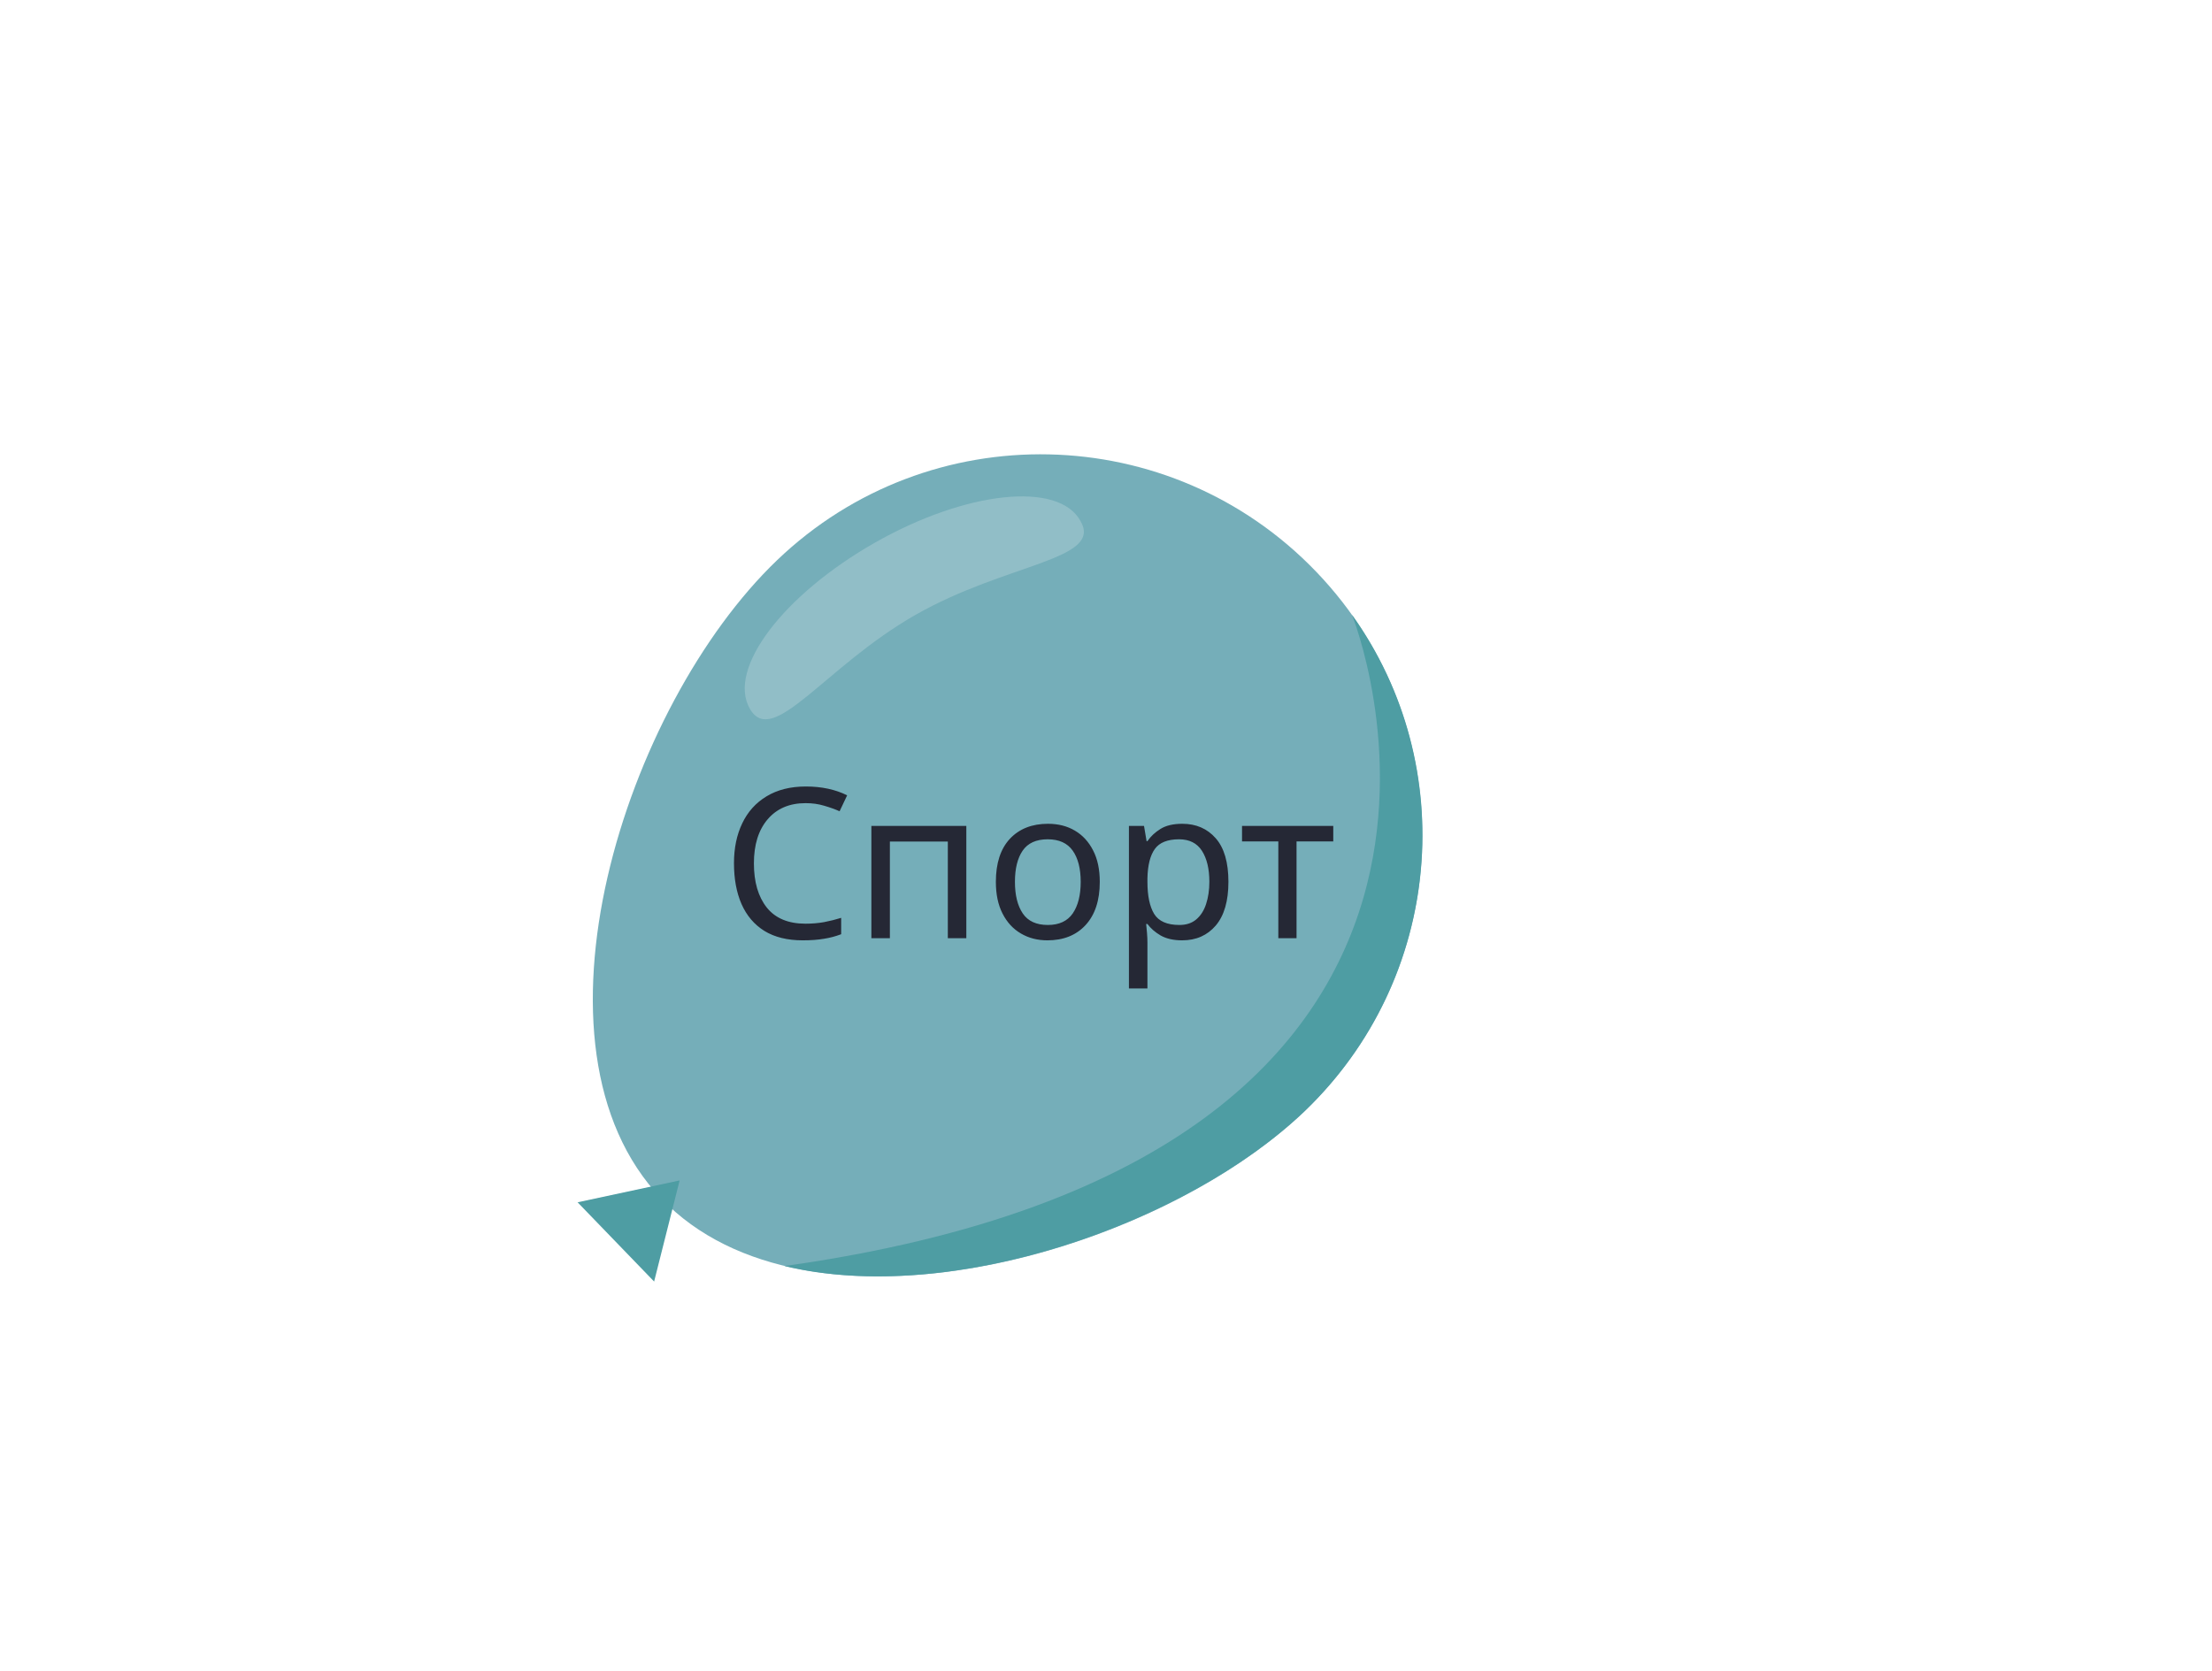
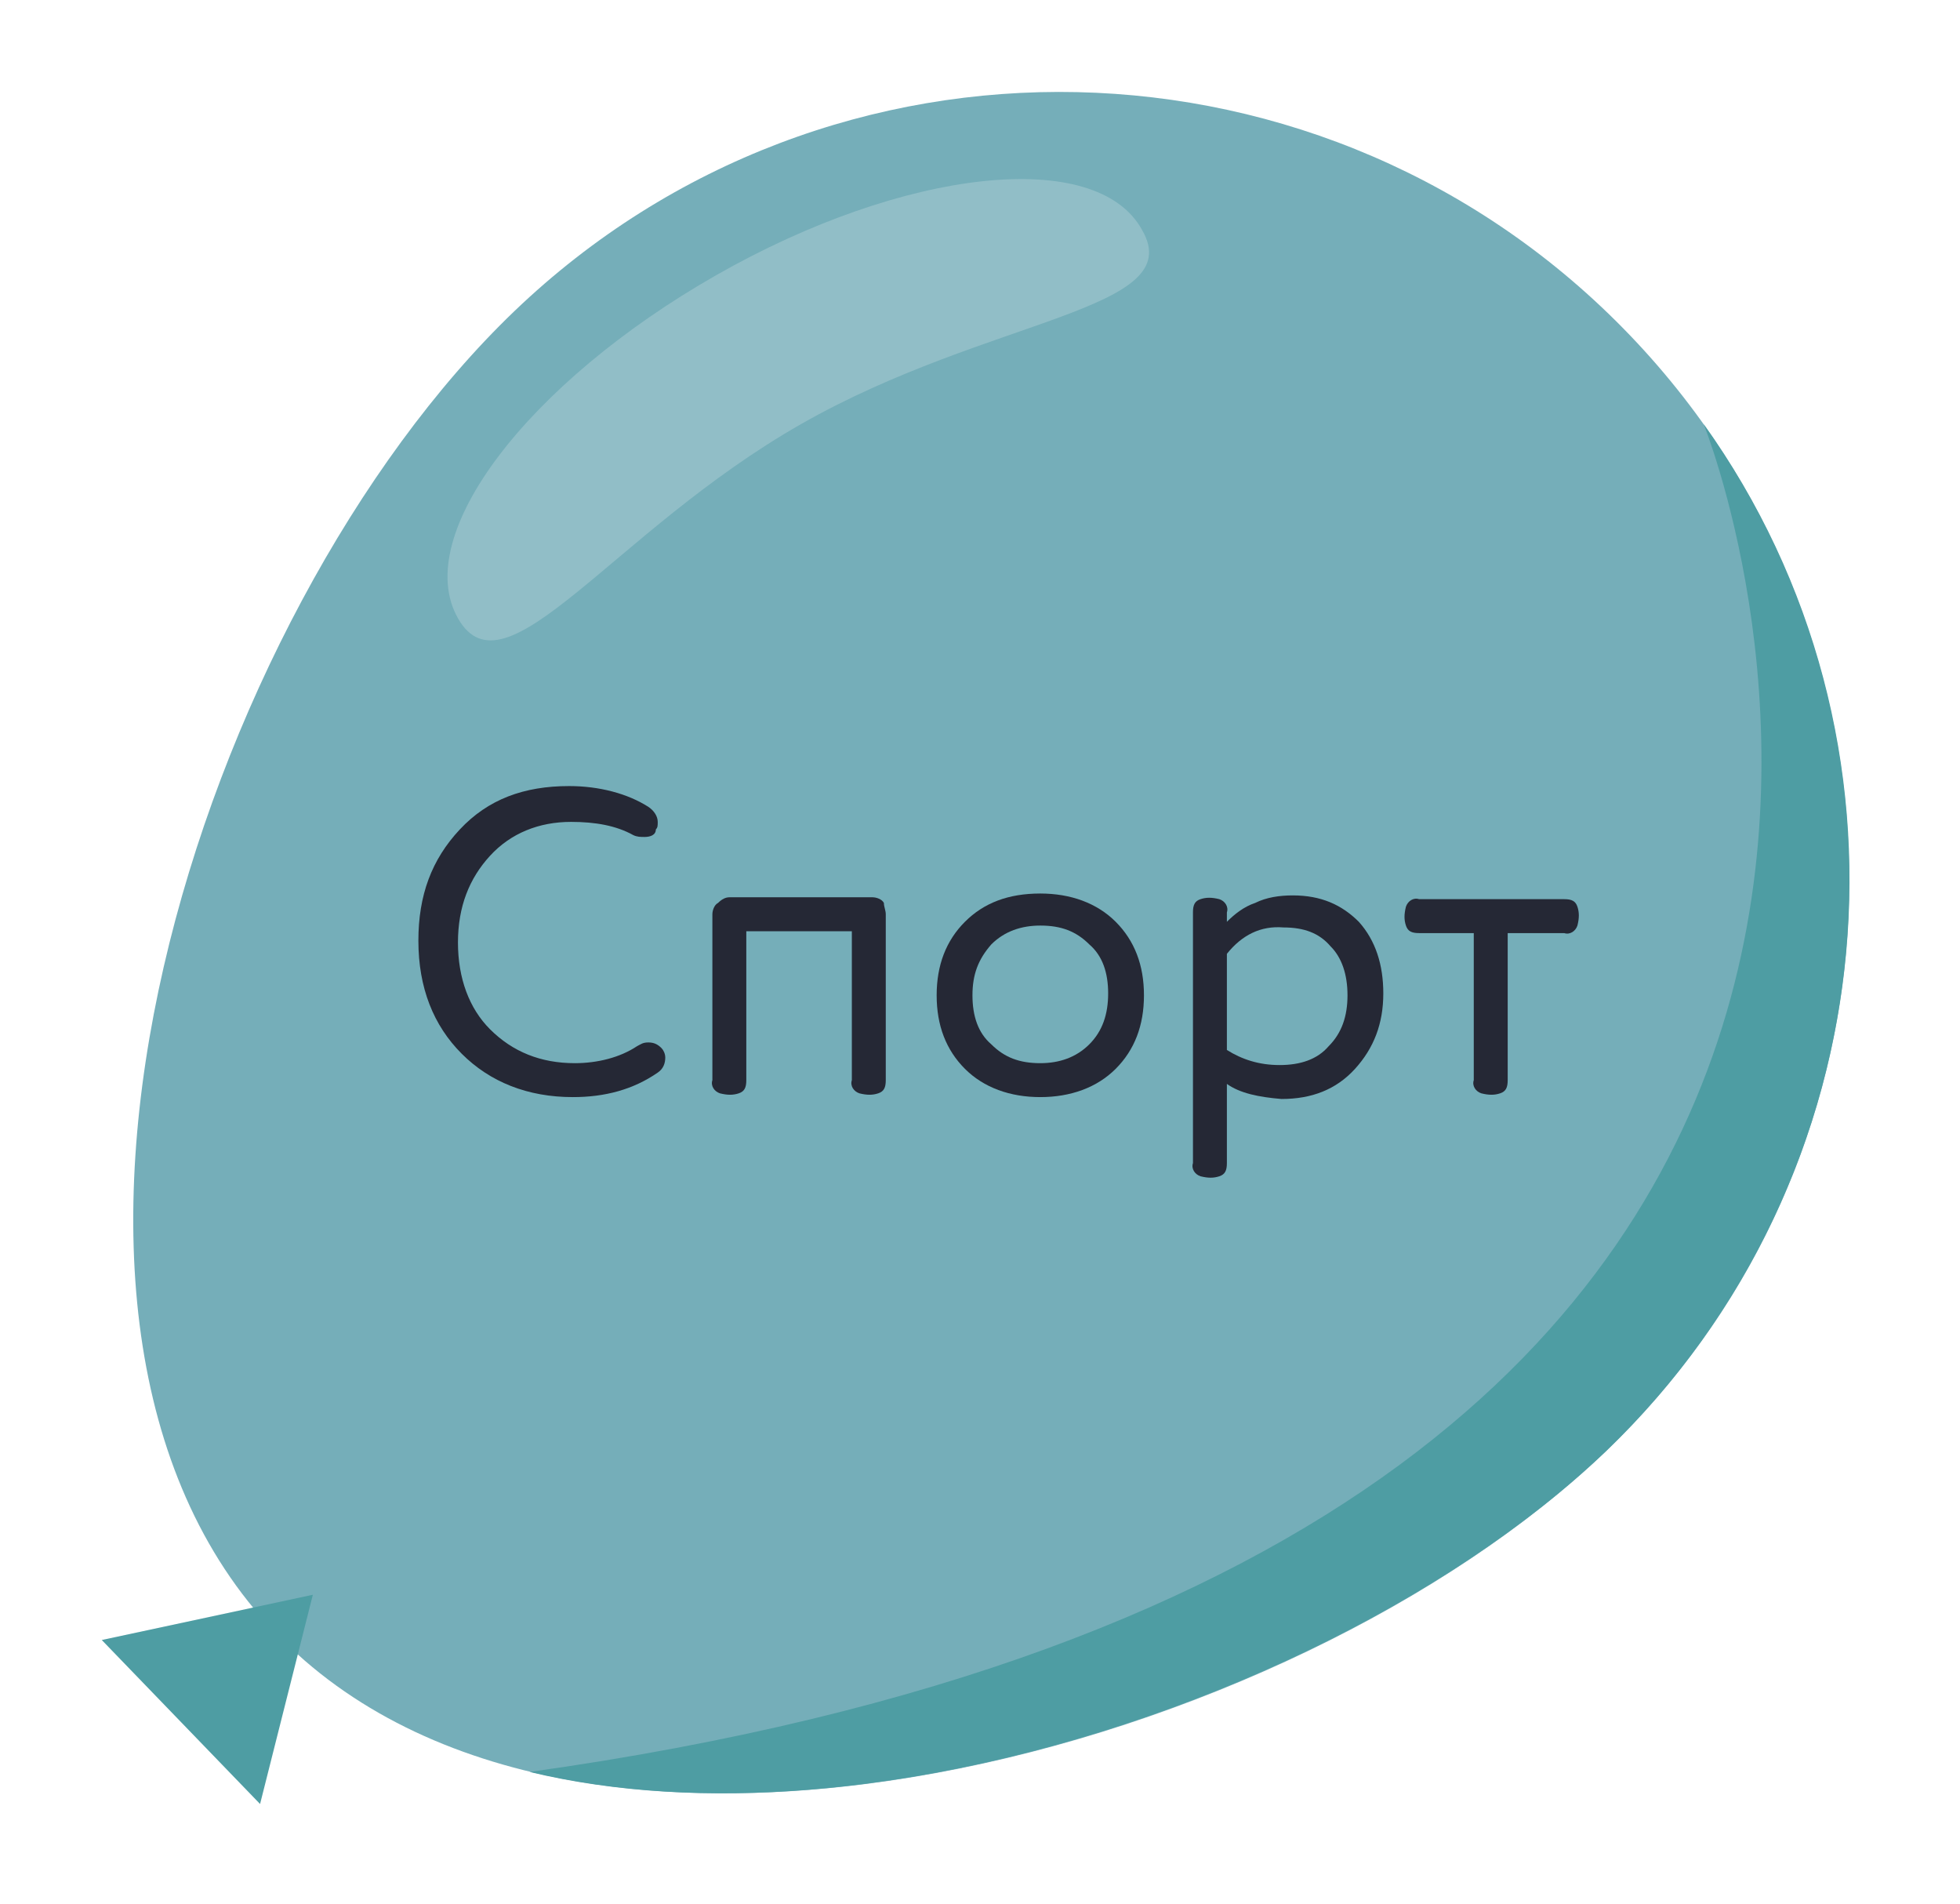
- <svg xmlns="http://www.w3.org/2000/svg" version="1.1" x="0px" y="0px" viewBox="0 0 242.8 183.4" enable-background="new 0 0 242.8 183.4" xml:space="preserve">
+ <svg xmlns="http://www.w3.org/2000/svg" version="1.1" id="Слой_1" x="0px" y="0px" viewBox="0 0 104 101" style="enable-background:new 0 0 104 101;" xml:space="preserve">
+   <style type="text/css">
+ 	.st0{fill:#75AEB9;}
+ 	.st1{fill:#4E9DA3;}
+ 	.st2{fill:#91BEC7;}
+ 	.st3{fill:none;}
+ 	.st4{enable-background:new    ;}
+ 	.st5{fill:#252835;}
+ </style>
  <g id="Sky">
</g>
  <g id="Clouds">
</g>
  <g id="Button">
</g>
  <g id="B_1">
</g>
  <g id="B2">
</g>
  <g id="B3">
</g>
  <g id="B4">
</g>
  <g id="B5">
</g>
  <g id="B6">
</g>
  <g id="B7">
</g>
  <g id="B8">
</g>
  <g id="B9">
</g>
  <g id="B10">
</g>
  <g id="B11">
</g>
  <g id="B12">
</g>
  <g id="B13">
</g>
  <g id="B14">
</g>
  <g id="B15">
</g>
  <g id="Head">
</g>
  <g id="B16">
</g>
  <g id="B17">
</g>
  <g id="B18">
</g>
  <g id="B19">
</g>
  <g id="B20">
</g>
  <g id="B21">
</g>
  <g id="B22">
</g>
  <g id="B23">
</g>
  <g id="B24">
    <g>
-       <path fill="#75AEB9" d="M143.2,122c-16.7,16-54.6,26.3-70.6,9.6s-4-54.1,12.7-70.1s43.2-15.4,59.2,1.3S159.9,106,143.2,122z" />
-       <polygon fill="#4E9DA3" points="74.6,129.6 63.4,132 71.8,140.7   " />
-       <path fill="#4E9DA3" d="M143.2,122c15.2-14.6,17.1-37.9,5.2-54.5l0,0c0,0,24,59.4-62.3,71.5C104.4,143.4,130.2,134.4,143.2,122z" />
+       <path class="st0" d="M85.2,77c-16.7,16-54.6,26.3-70.6,9.6s-4-54.1,12.7-70.1s43.2-15.4,59.2,1.3S101.9,61,85.2,77z" />
+       <polygon class="st1" points="16.6,84.6 5.4,87 13.8,95.7   " />
+       <path class="st1" d="M85.2,77c15.2-14.6,17.1-37.9,5.2-54.5l0,0c0,0,24,59.4-62.3,71.5C46.4,98.4,72.2,89.4,85.2,77z" />
    </g>
-     <path fill="#91BEC7" d="M100.5,67.5c-10,5.7-15.7,14.7-18.2,10.3C79.8,73.4,86,65.3,96,59.6s20.2-6.8,22.6-2.4   C121.1,61.5,110.5,61.8,100.5,67.5z" />
+     <path class="st2" d="M42.5,22.5c-10,5.7-15.7,14.7-18.2,10.3C21.8,28.4,28,20.3,38,14.6s20.2-6.8,22.6-2.4   C63.1,16.5,52.5,16.8,42.5,22.5z" />
    <g>
-       <rect x="79.2" y="86.9" fill="none" width="87.7" height="30.9" />
-       <text transform="matrix(1 0 0 1 79.1587 103.0058)" fill="#252835" font-family="'CirceRounded-Regular'" font-size="23">Спорт</text>
+       <rect x="21.2" y="41.9" class="st3" width="87.7" height="30.9" />
+       <g class="st4">
+         <path class="st5" d="M34.2,44.4c-0.2,0-0.4,0-0.6-0.1c-0.9-0.5-2-0.7-3.3-0.7c-1.7,0-3.2,0.6-4.3,1.8c-1.1,1.2-1.7,2.7-1.7,4.6     c0,1.9,0.6,3.5,1.7,4.6c1.2,1.2,2.7,1.8,4.5,1.8c1.2,0,2.4-0.3,3.3-0.9c0.2-0.1,0.3-0.2,0.6-0.2c0.3,0,0.5,0.1,0.7,0.3     c0.1,0.1,0.2,0.3,0.2,0.5c0,0.3-0.1,0.6-0.4,0.8c-1.3,0.9-2.8,1.3-4.5,1.3c-2.4,0-4.4-0.8-5.9-2.3c-1.5-1.5-2.3-3.5-2.3-6     c0-2.4,0.7-4.3,2.2-5.9c1.5-1.6,3.4-2.3,5.8-2.3c1.6,0,3.1,0.4,4.2,1.1c0.3,0.2,0.5,0.5,0.5,0.8c0,0.2,0,0.3-0.1,0.4     C34.8,44.3,34.5,44.4,34.2,44.4z" />
+         <path class="st5" d="M47,48.5v8.8c0,0.4-0.1,0.6-0.4,0.7c-0.3,0.1-0.6,0.1-1,0c-0.3-0.1-0.5-0.4-0.4-0.7v-7.9h-5.6v7.9     c0,0.4-0.1,0.6-0.4,0.7c-0.3,0.1-0.6,0.1-1,0c-0.3-0.1-0.5-0.4-0.4-0.7v-8.8c0-0.2,0.1-0.5,0.3-0.6c0.2-0.2,0.4-0.3,0.6-0.3h7.6     c0.2,0,0.5,0.1,0.6,0.3C46.9,48.1,47,48.3,47,48.5z" />
+         <path class="st5" d="M51.2,56.7c-1-1-1.5-2.3-1.5-3.9c0-1.6,0.5-2.9,1.5-3.9c1-1,2.3-1.5,4-1.5c1.6,0,3,0.5,4,1.5     c1,1,1.5,2.3,1.5,3.9c0,1.6-0.5,2.9-1.5,3.9c-1,1-2.4,1.5-4,1.5S52.2,57.7,51.2,56.7z M51.6,52.8c0,1.1,0.3,2,1,2.6     c0.7,0.7,1.5,1,2.6,1c1,0,1.9-0.3,2.6-1c0.7-0.7,1-1.6,1-2.7c0-1.1-0.3-2-1-2.6c-0.7-0.7-1.5-1-2.6-1c-1,0-1.9,0.3-2.6,1     C51.9,50.9,51.6,51.7,51.6,52.8z" />
+         <path class="st5" d="M65.1,57.5v4.2c0,0.4-0.1,0.6-0.4,0.7c-0.3,0.1-0.6,0.1-1,0c-0.3-0.1-0.5-0.4-0.4-0.7V48.4     c0-0.4,0.1-0.6,0.4-0.7c0.3-0.1,0.6-0.1,1,0c0.3,0.1,0.5,0.4,0.4,0.7v0.5c0.4-0.4,0.9-0.8,1.5-1c0.6-0.3,1.3-0.4,2-0.4     c1.5,0,2.6,0.5,3.5,1.4c0.9,1,1.3,2.3,1.3,3.8c0,1.6-0.5,2.9-1.5,4c-1,1.1-2.3,1.6-3.9,1.6C66.8,58.2,65.8,58,65.1,57.5z      M65.1,50.6v5.1c0.8,0.5,1.7,0.8,2.8,0.8c1.1,0,2-0.3,2.6-1c0.7-0.7,1-1.6,1-2.7c0-1.1-0.3-2-0.9-2.6c-0.6-0.7-1.4-1-2.5-1     C66.9,49.1,65.9,49.6,65.1,50.6z" />
+         <path class="st5" d="M80,49.5v7.8c0,0.4-0.1,0.6-0.4,0.7s-0.6,0.1-1,0c-0.3-0.1-0.5-0.4-0.4-0.7v-7.8h-2.9     c-0.4,0-0.6-0.1-0.7-0.4c-0.1-0.3-0.1-0.6,0-1c0.1-0.3,0.4-0.5,0.7-0.4h7.7c0.4,0,0.6,0.1,0.7,0.4c0.1,0.3,0.1,0.6,0,1     c-0.1,0.3-0.4,0.5-0.7,0.4H80z" />
+       </g>
    </g>
  </g>
  <g id="B25">
</g>
  <g id="B26">
</g>
  <g id="B27">
</g>
  <g id="B28">
</g>
  <g id="B29">
</g>
  <g id="B30">
</g>
  <g id="B31">
</g>
  <g id="B32">
</g>
  <g id="B33">
</g>
</svg>
